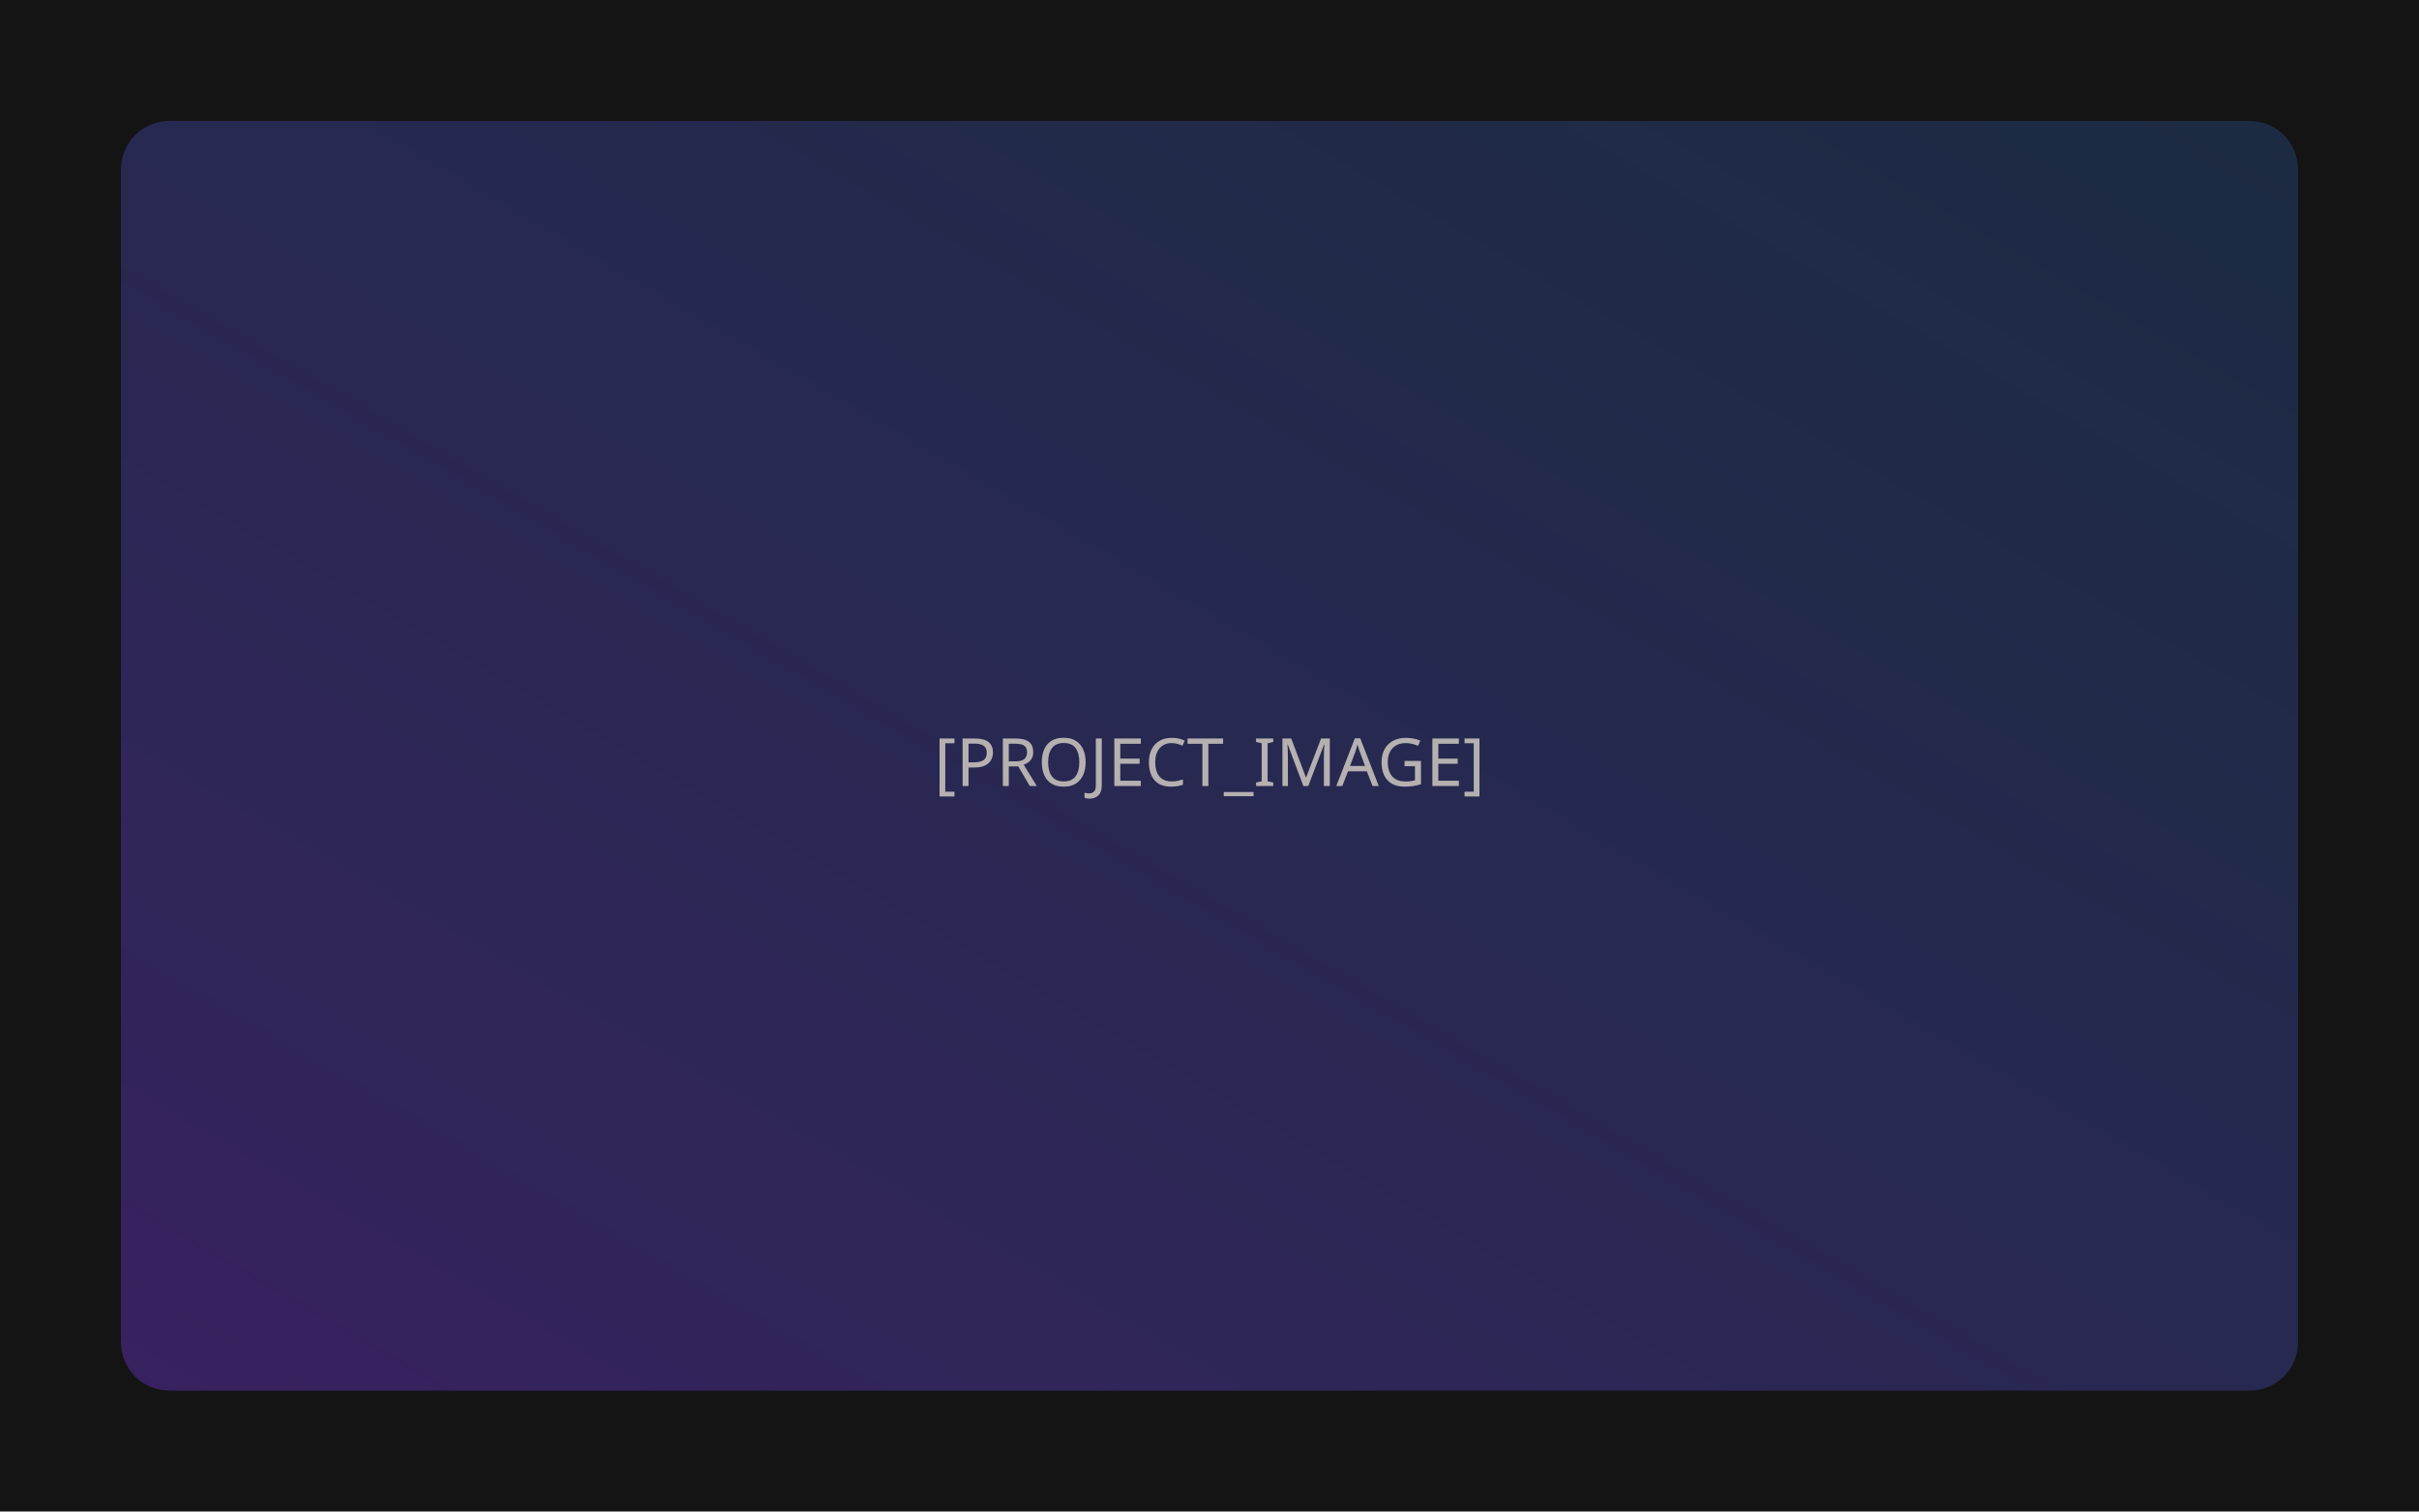
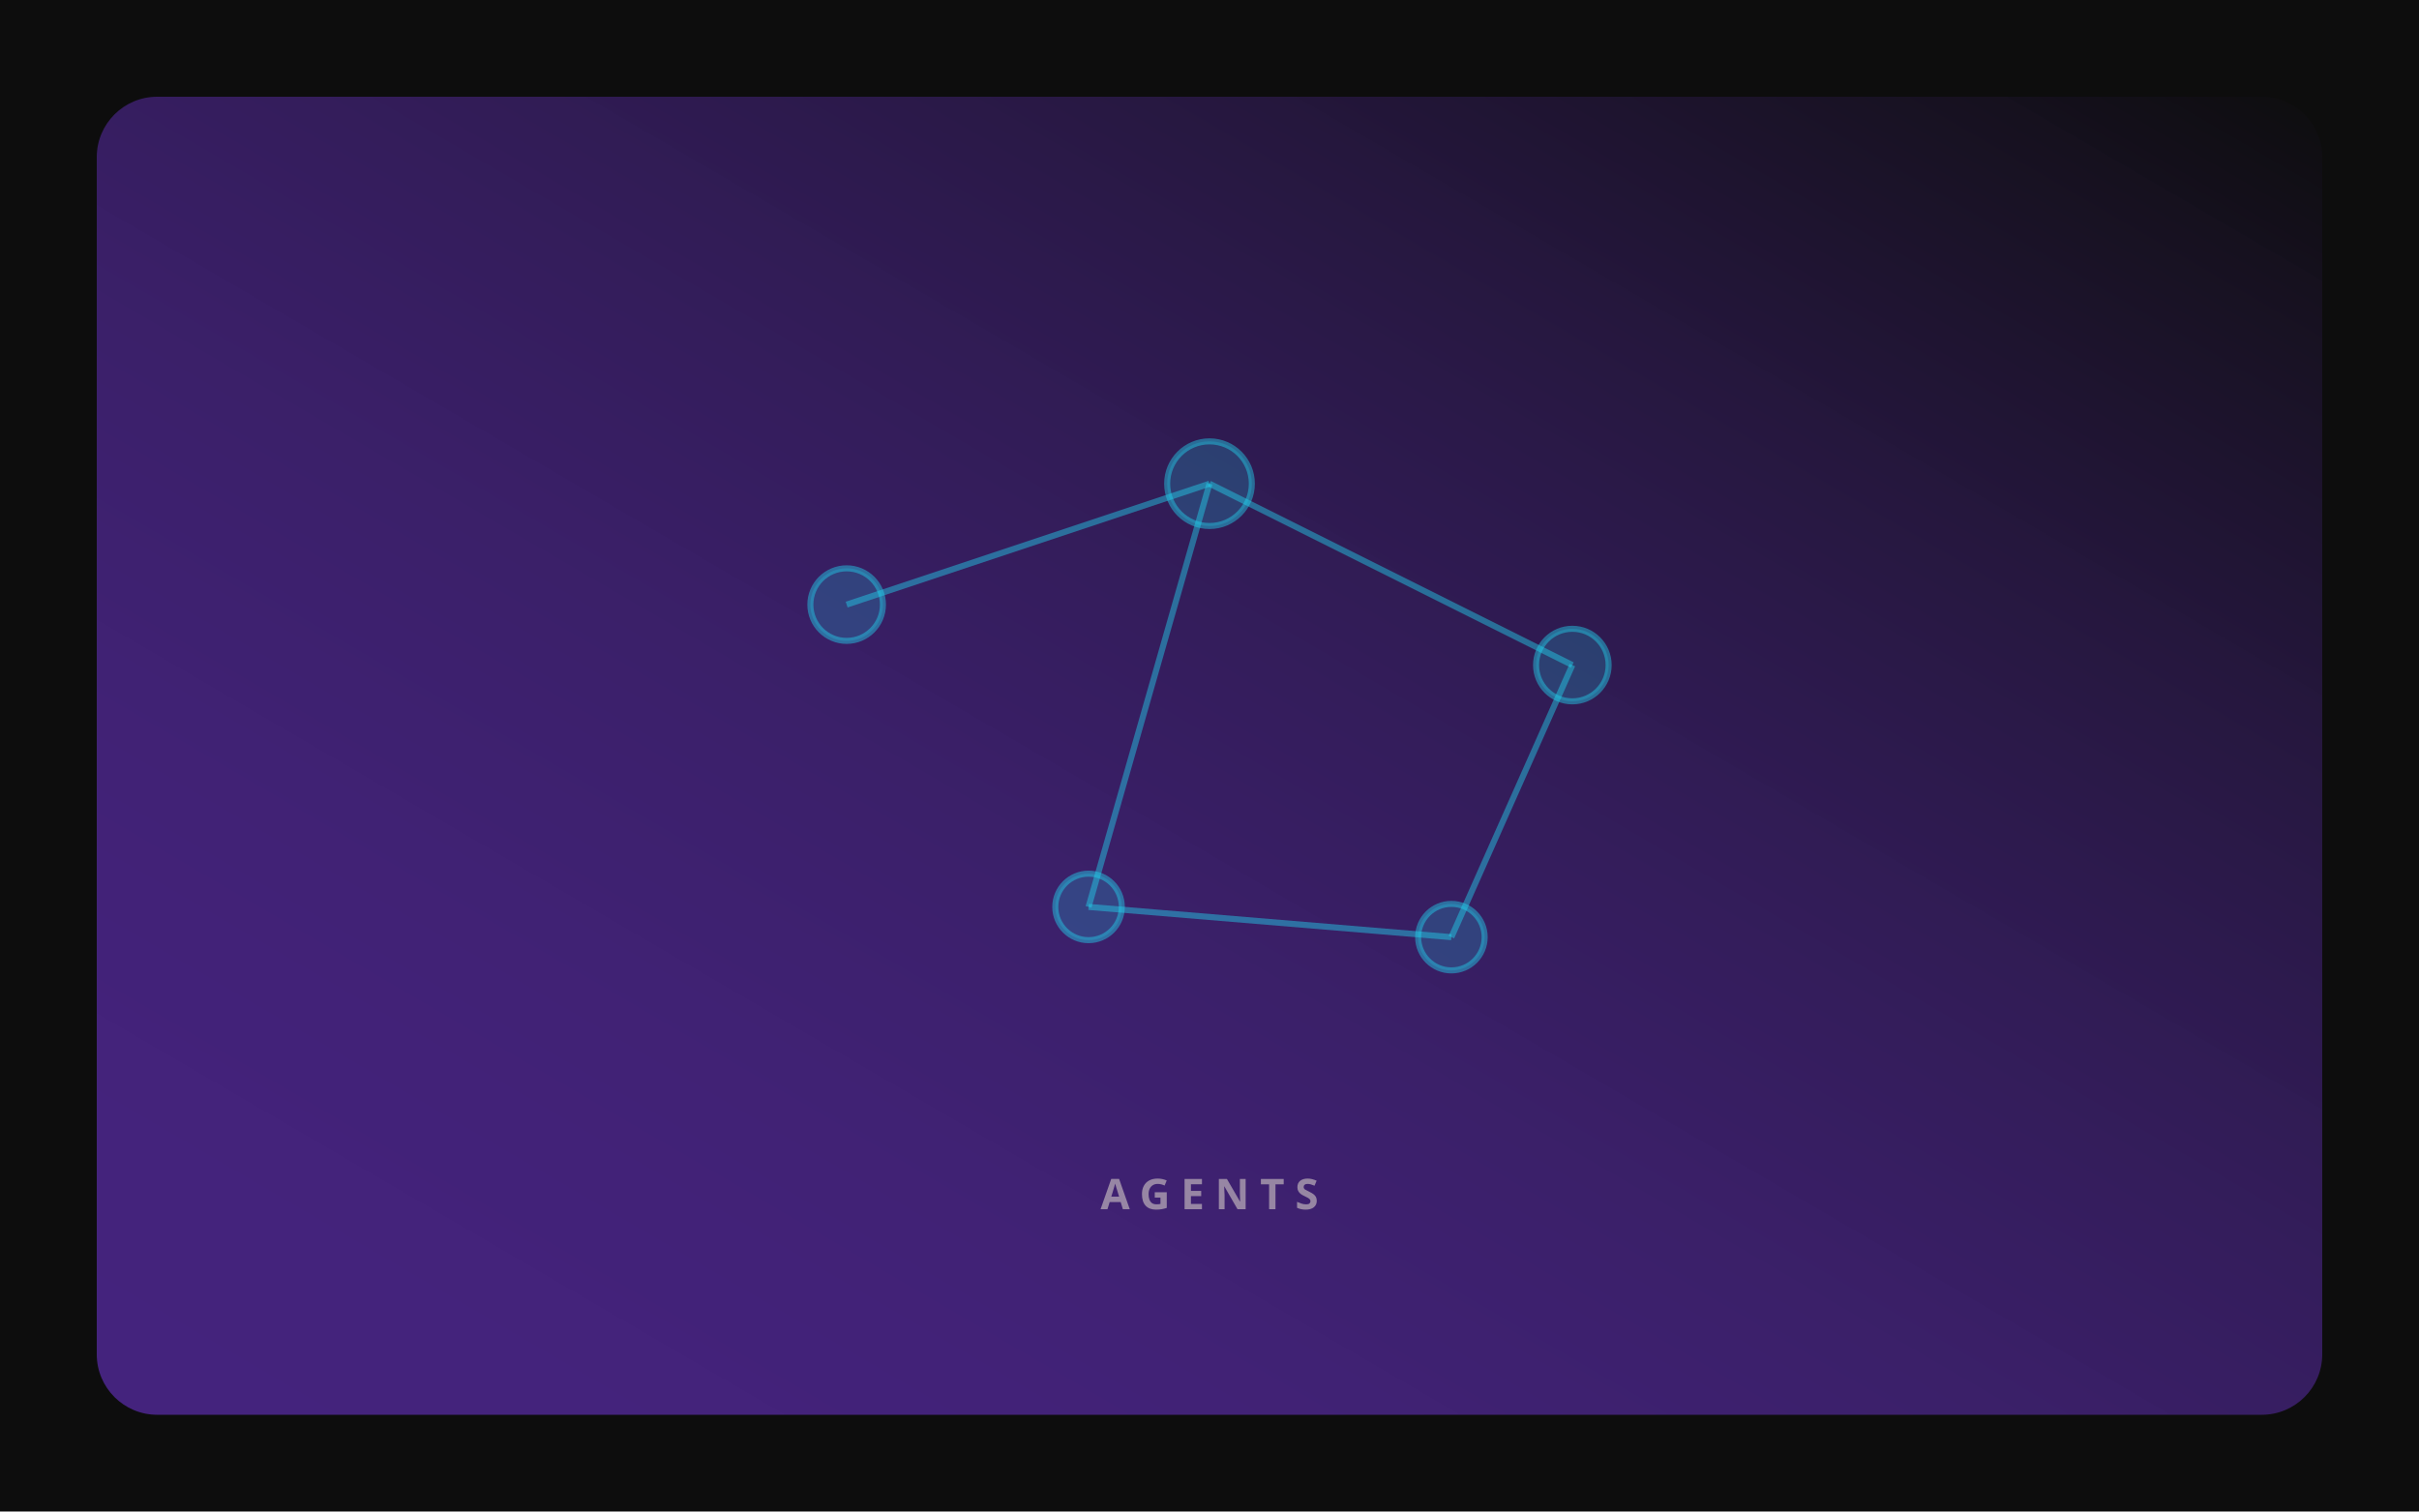
- <svg xmlns="http://www.w3.org/2000/svg" width="800" height="500" viewBox="0 0 800 500" role="img" aria-label="Project placeholder">
+ <svg xmlns="http://www.w3.org/2000/svg" width="800" height="500" viewBox="0 0 800 500" role="img" aria-label="AI agents — abstract network">
  <defs>
    <linearGradient id="g" x1="0%" y1="100%" x2="100%" y2="0%">
-       <stop offset="0%" style="stop-color:#7c3aed;stop-opacity:0.35" />
-       <stop offset="100%" style="stop-color:#3b82f6;stop-opacity:0.2" />
+       <stop offset="0%" style="stop-color:#7c3aed;stop-opacity:0.5" />
+       <stop offset="100%" style="stop-color:#0d0d0d;stop-opacity:1" />
    </linearGradient>
  </defs>
-   <rect width="800" height="500" fill="#141414" />
-   <rect x="40" y="40" width="720" height="420" rx="16" fill="url(#g)" />
-   <text x="400" y="260" text-anchor="middle" fill="#f0ebd8" font-family="system-ui,sans-serif" font-size="22" opacity="0.7">[PROJECT_IMAGE]</text>
+   <rect width="800" height="500" fill="#0d0d0d" />
+   <rect x="32" y="32" width="736" height="436" rx="20" fill="url(#g)" />
+   <g stroke="#22d3ee" stroke-opacity="0.45" stroke-width="2" fill="#22d3ee" fill-opacity="0.2">
+     <circle cx="280" cy="200" r="12" />
+     <circle cx="400" cy="160" r="14" />
+     <circle cx="520" cy="220" r="12" />
+     <circle cx="360" cy="300" r="11" />
+     <circle cx="480" cy="310" r="11" />
+     <line x1="280" y1="200" x2="400" y2="160" />
+     <line x1="400" y1="160" x2="520" y2="220" />
+     <line x1="400" y1="160" x2="360" y2="300" />
+     <line x1="520" y1="220" x2="480" y2="310" />
+     <line x1="360" y1="300" x2="480" y2="310" />
+   </g>
+   <text x="400" y="400" text-anchor="middle" fill="#f0ebd8" font-family="system-ui,sans-serif" font-size="14" font-weight="600" letter-spacing="0.25em" opacity="0.5">AGENTS</text>
</svg>
